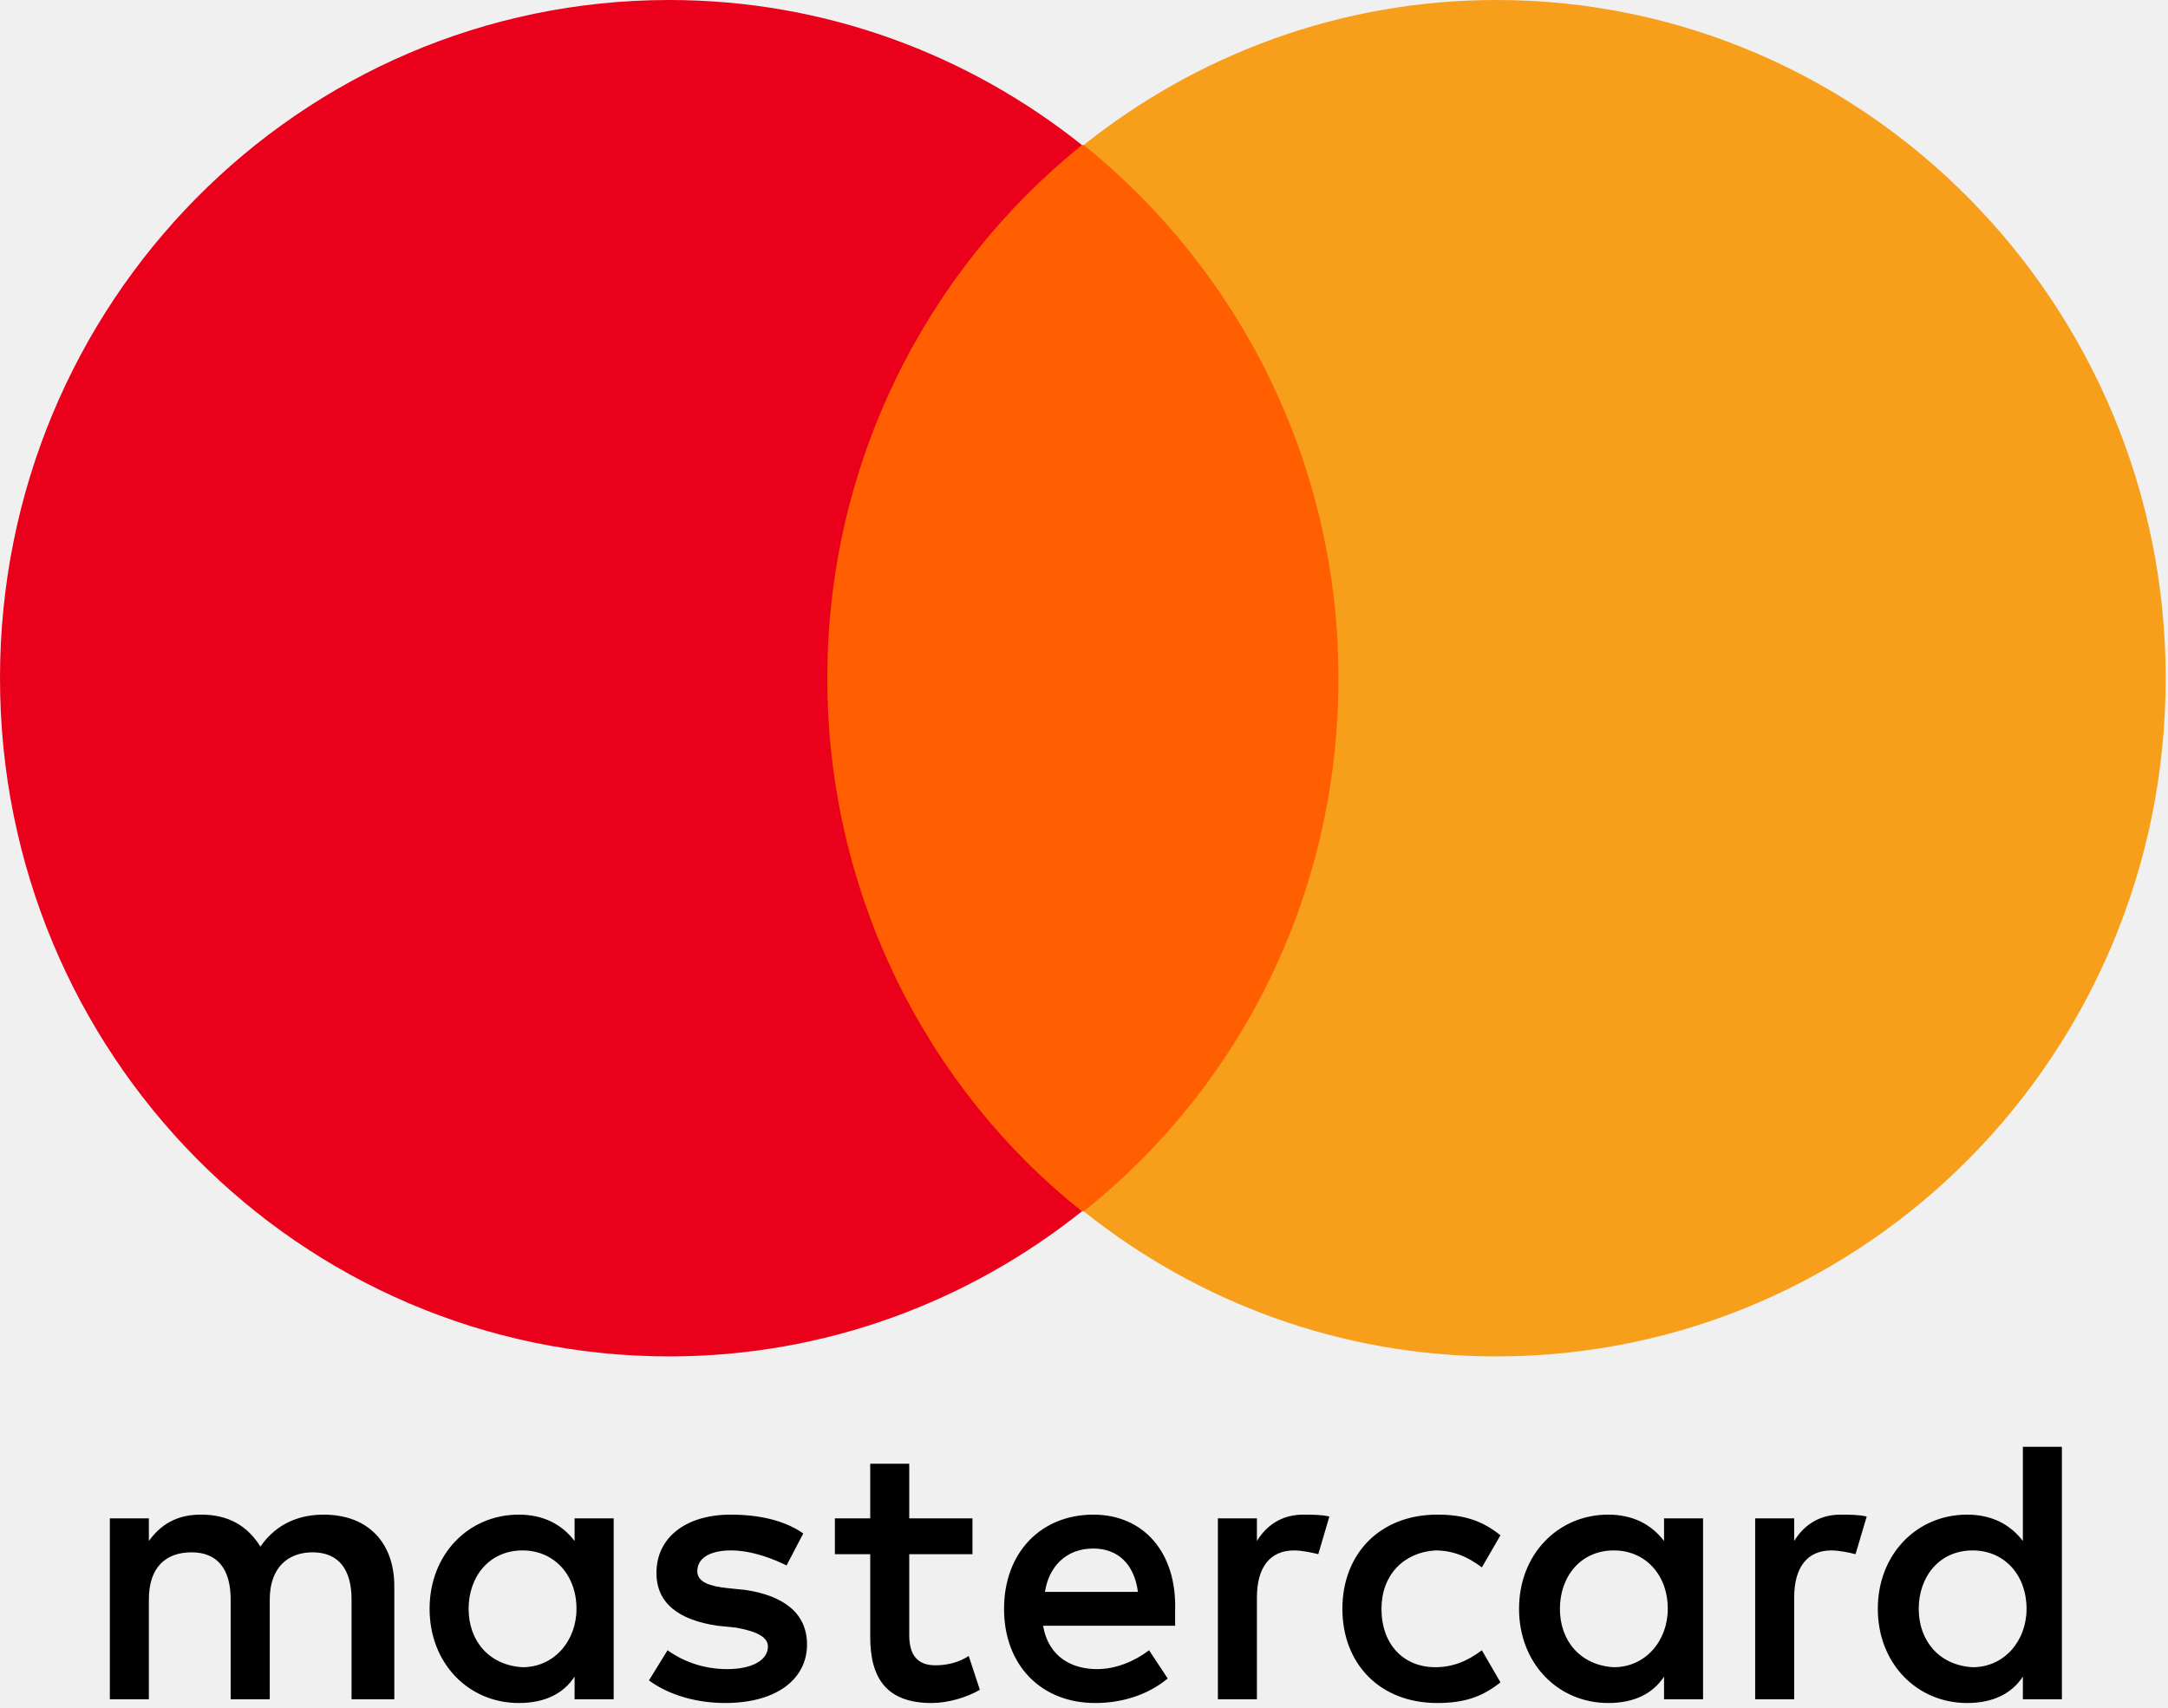
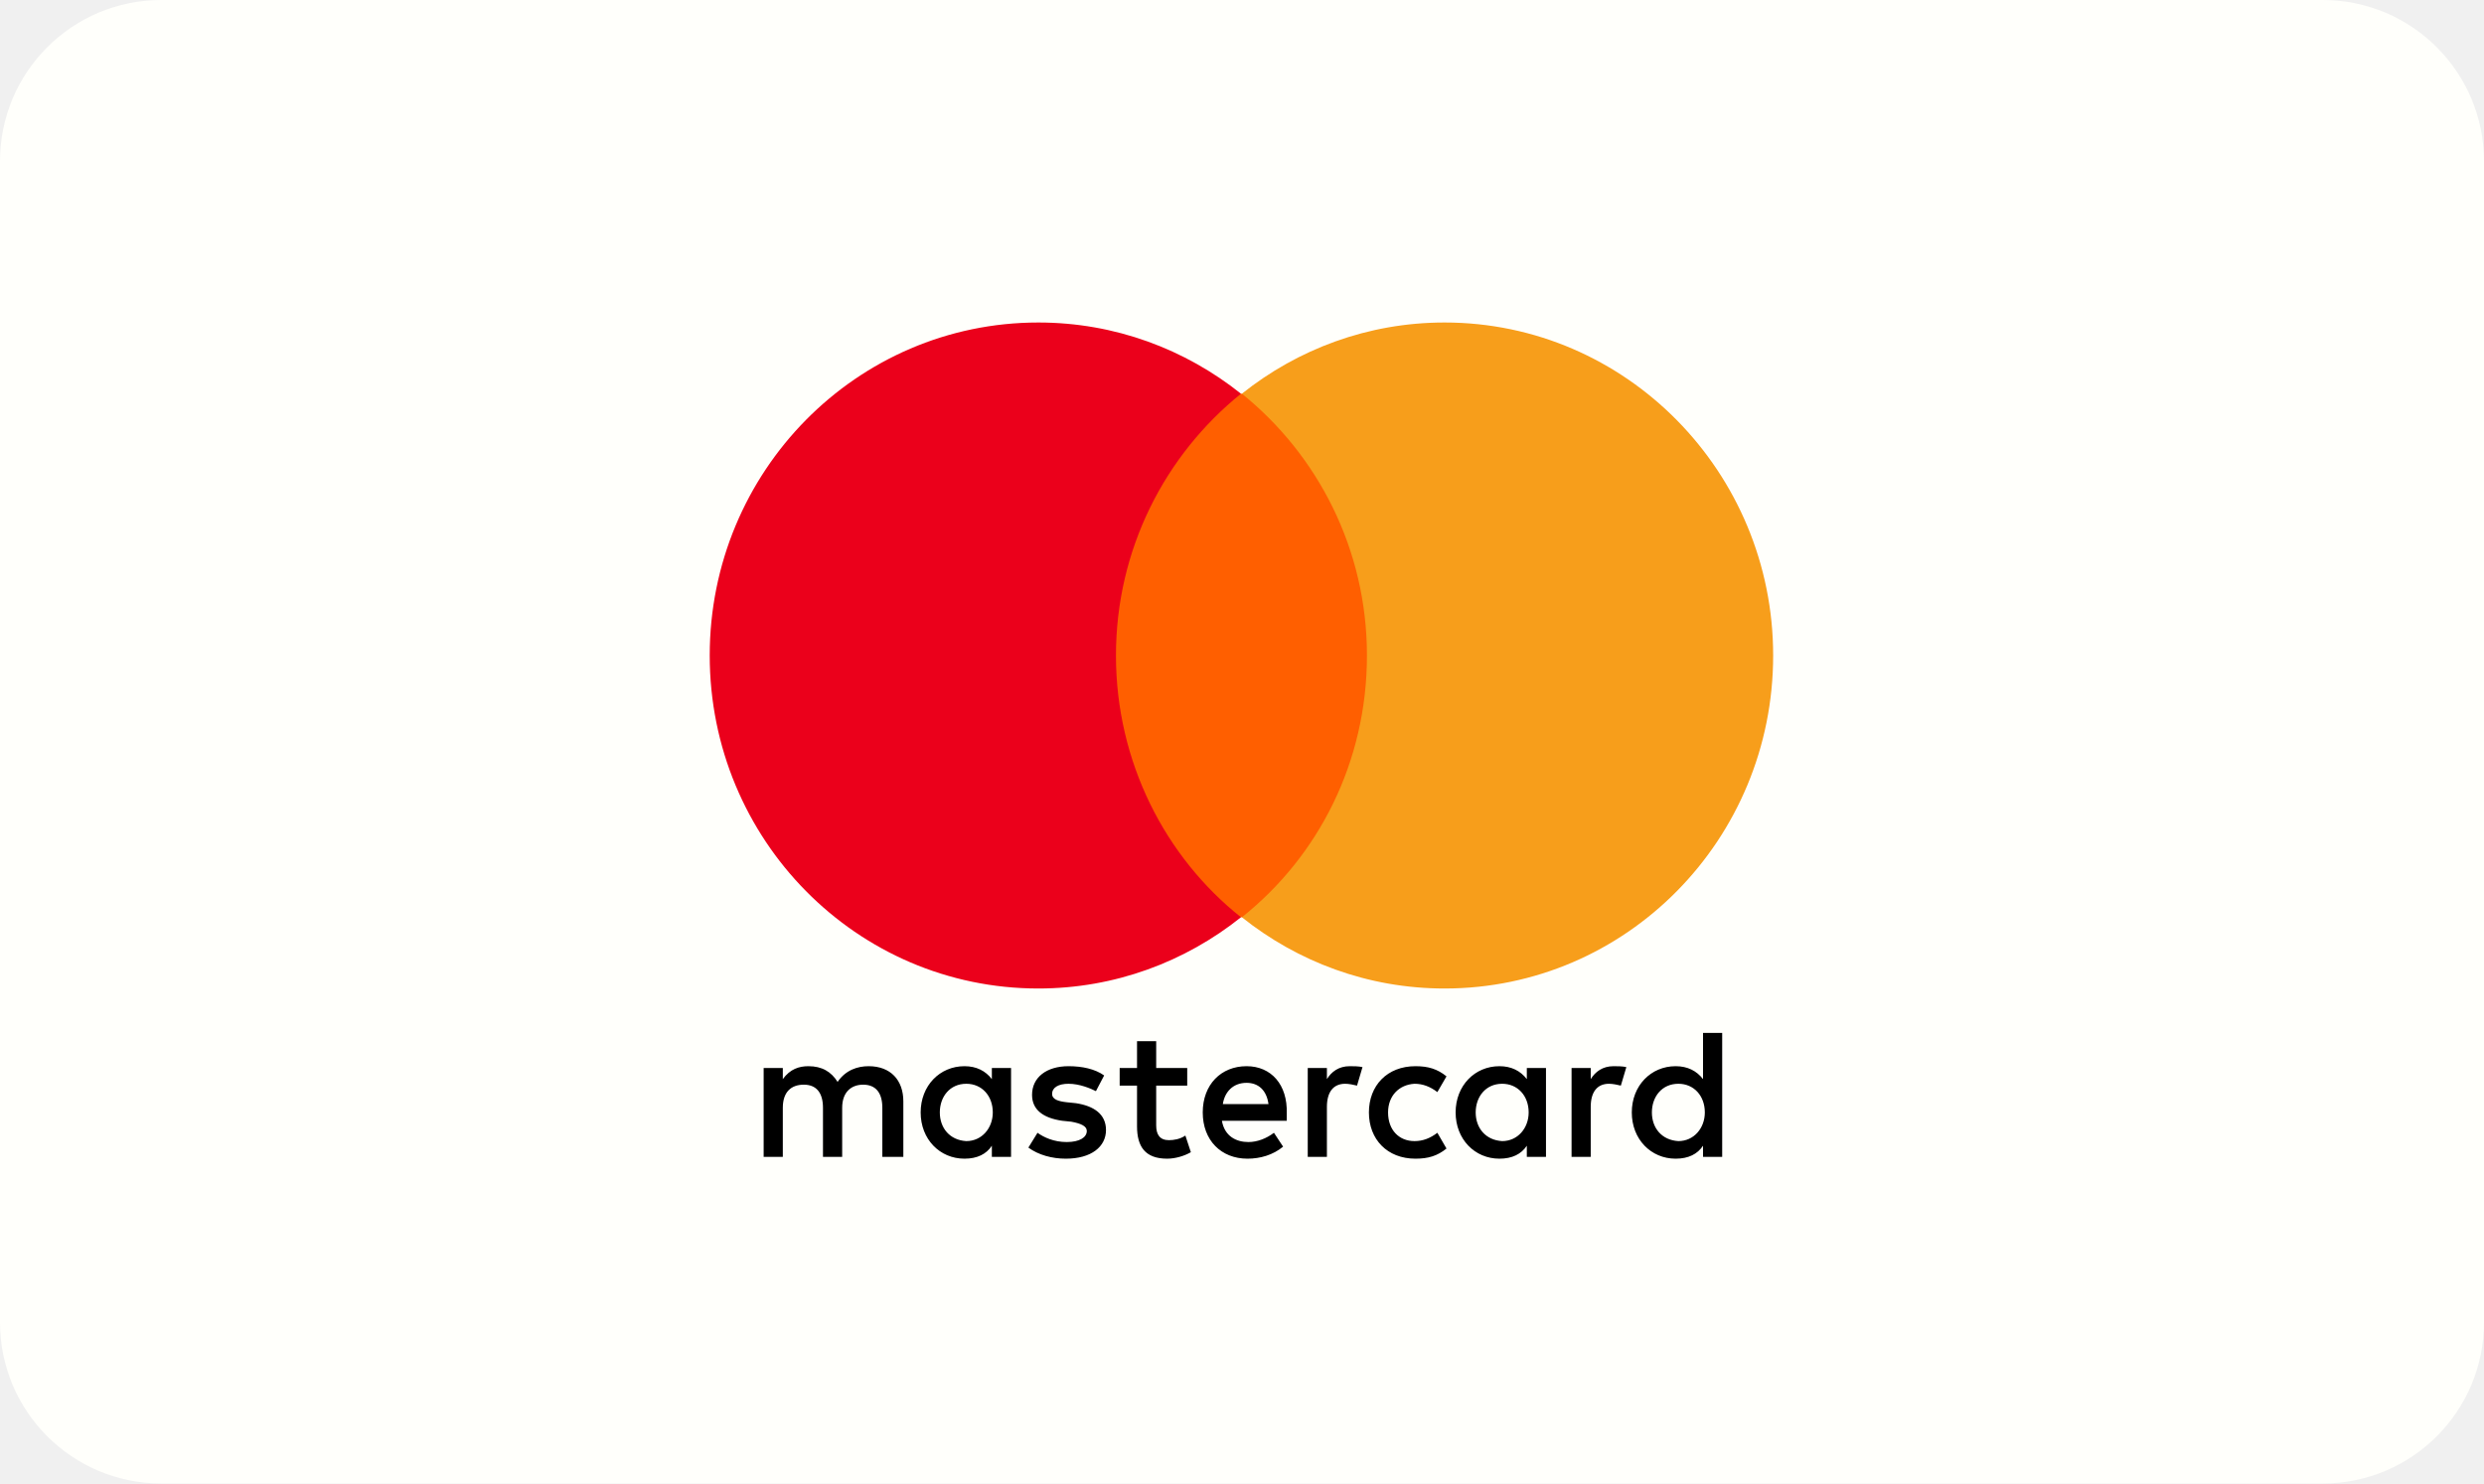
- <svg xmlns="http://www.w3.org/2000/svg" width="33" height="26" viewBox="0 0 33 26" fill="none">
-   <g clip-path="url(#clip0_947_3116)">
-     <path d="M6.002 25.871V24.15C6.002 23.49 5.605 23.06 4.926 23.06C4.587 23.06 4.219 23.175 3.964 23.547C3.766 23.232 3.483 23.06 3.059 23.06C2.775 23.06 2.493 23.146 2.266 23.461V23.117H1.672V25.871H2.266V24.351C2.266 23.863 2.521 23.634 2.917 23.634C3.313 23.634 3.511 23.892 3.511 24.351V25.871H4.106V24.351C4.106 23.863 4.388 23.634 4.756 23.634C5.153 23.634 5.351 23.892 5.351 24.351V25.871H6.002ZM14.802 23.117H13.84V22.285H13.246V23.117H12.708V23.662H13.246V24.924C13.246 25.555 13.5 25.928 14.18 25.928C14.434 25.928 14.717 25.842 14.915 25.727L14.745 25.211C14.576 25.326 14.378 25.354 14.236 25.354C13.953 25.354 13.84 25.182 13.84 24.895V23.662H14.802V23.117ZM19.839 23.06C19.5 23.06 19.273 23.232 19.132 23.461V23.117H18.538V25.871H19.132V24.322C19.132 23.863 19.33 23.605 19.698 23.605C19.811 23.605 19.953 23.634 20.066 23.662L20.235 23.089C20.122 23.06 19.953 23.06 19.839 23.06V23.06ZM12.227 23.347C11.944 23.146 11.548 23.06 11.123 23.06C10.444 23.06 9.992 23.404 9.992 23.949C9.992 24.408 10.331 24.666 10.925 24.752L11.208 24.781C11.52 24.838 11.689 24.924 11.689 25.068C11.689 25.268 11.463 25.412 11.067 25.412C10.671 25.412 10.359 25.268 10.161 25.125L9.878 25.584C10.19 25.813 10.614 25.928 11.039 25.928C11.831 25.928 12.284 25.555 12.284 25.039C12.284 24.551 11.916 24.293 11.35 24.207L11.067 24.178C10.812 24.15 10.614 24.092 10.614 23.92C10.614 23.72 10.812 23.605 11.123 23.605C11.463 23.605 11.803 23.748 11.972 23.834L12.227 23.347ZM28.017 23.06C27.678 23.06 27.451 23.232 27.31 23.461V23.117H26.716V25.871H27.31V24.322C27.31 23.863 27.508 23.605 27.876 23.605C27.989 23.605 28.131 23.634 28.244 23.662L28.414 23.089C28.3 23.06 28.131 23.06 28.017 23.06ZM20.433 24.494C20.433 25.326 20.999 25.928 21.877 25.928C22.273 25.928 22.556 25.842 22.839 25.613L22.556 25.125C22.329 25.297 22.103 25.383 21.848 25.383C21.367 25.383 21.028 25.039 21.028 24.494C21.028 23.978 21.367 23.634 21.848 23.605C22.103 23.605 22.329 23.691 22.556 23.863L22.839 23.375C22.556 23.146 22.273 23.06 21.877 23.06C20.999 23.06 20.433 23.662 20.433 24.494ZM25.923 24.494V23.117H25.329V23.461C25.131 23.203 24.848 23.06 24.48 23.06C23.716 23.06 23.122 23.662 23.122 24.494C23.122 25.326 23.716 25.928 24.48 25.928C24.876 25.928 25.159 25.785 25.329 25.526V25.871H25.923V24.494ZM23.744 24.494C23.744 24.006 24.056 23.605 24.565 23.605C25.046 23.605 25.386 23.978 25.386 24.494C25.386 24.982 25.046 25.383 24.565 25.383C24.056 25.354 23.744 24.982 23.744 24.494ZM16.642 23.06C15.849 23.06 15.283 23.634 15.283 24.494C15.283 25.354 15.849 25.928 16.67 25.928C17.066 25.928 17.462 25.813 17.774 25.555L17.491 25.125C17.264 25.297 16.981 25.412 16.698 25.412C16.33 25.412 15.962 25.24 15.877 24.752H17.887V24.523C17.915 23.634 17.406 23.06 16.642 23.06ZM16.642 23.576C17.009 23.576 17.264 23.806 17.321 24.236H15.906C15.962 23.863 16.217 23.576 16.642 23.576ZM31.385 24.494V22.027H30.791V23.461C30.593 23.203 30.31 23.06 29.942 23.06C29.178 23.06 28.583 23.662 28.583 24.494C28.583 25.326 29.178 25.928 29.942 25.928C30.338 25.928 30.621 25.785 30.791 25.526V25.871H31.385V24.494ZM29.206 24.494C29.206 24.006 29.517 23.605 30.027 23.605C30.508 23.605 30.847 23.978 30.847 24.494C30.847 24.982 30.508 25.383 30.027 25.383C29.517 25.354 29.206 24.982 29.206 24.494ZM9.341 24.494V23.117H8.746V23.461C8.548 23.203 8.265 23.06 7.897 23.06C7.133 23.06 6.539 23.662 6.539 24.494C6.539 25.326 7.133 25.928 7.897 25.928C8.294 25.928 8.577 25.785 8.746 25.526V25.871H9.341V24.494ZM7.133 24.494C7.133 24.006 7.445 23.605 7.954 23.605C8.435 23.605 8.775 23.978 8.775 24.494C8.775 24.982 8.435 25.383 7.954 25.383C7.445 25.354 7.133 24.982 7.133 24.494Z" fill="black" />
-     <path d="M12.027 2.208H20.941V18.442H12.027V2.208Z" fill="#FF5F00" />
-     <path d="M12.593 10.325C12.593 7.027 14.121 4.101 16.469 2.208C14.743 0.832 12.565 0 10.188 0C4.556 0 0 4.618 0 10.325C0 16.033 4.556 20.651 10.187 20.651C12.564 20.651 14.743 19.819 16.469 18.442C14.121 16.578 12.593 13.624 12.593 10.325Z" fill="#EB001B" />
-     <path d="M32.965 10.325C32.965 16.033 28.41 20.651 22.778 20.651C20.401 20.651 18.222 19.819 16.496 18.442C18.873 16.549 20.373 13.624 20.373 10.325C20.373 7.027 18.845 4.101 16.496 2.208C18.222 0.832 20.401 0 22.778 0C28.41 0 32.965 4.646 32.965 10.325Z" fill="#F79E1B" />
+ <svg xmlns="http://www.w3.org/2000/svg" width="77" height="46" viewBox="0 0 77 46" fill="none">
+   <rect width="77" height="46" rx="5" fill="#FFFFFB" />
+   <g clip-path="url(#clip0_947_3342)">
+     <path d="M28.002 35.871V34.15C28.002 33.49 27.605 33.06 26.926 33.06C26.587 33.06 26.219 33.175 25.964 33.547C25.766 33.232 25.483 33.06 25.058 33.06C24.775 33.06 24.493 33.146 24.266 33.461V33.117H23.672V35.871H24.266V34.35C24.266 33.863 24.521 33.633 24.917 33.633C25.313 33.633 25.511 33.892 25.511 34.35V35.871H26.106V34.35C26.106 33.863 26.388 33.633 26.756 33.633C27.153 33.633 27.351 33.892 27.351 34.35V35.871H28.002ZM36.802 33.117H35.84V32.285H35.246V33.117H34.708V33.662H35.246V34.924C35.246 35.555 35.5 35.928 36.18 35.928C36.434 35.928 36.717 35.842 36.915 35.727L36.745 35.211C36.576 35.326 36.378 35.354 36.236 35.354C35.953 35.354 35.84 35.182 35.84 34.895V33.662H36.802V33.117ZM41.839 33.06C41.5 33.06 41.273 33.232 41.132 33.461V33.117H40.538V35.871H41.132V34.322C41.132 33.863 41.33 33.605 41.698 33.605C41.811 33.605 41.953 33.634 42.066 33.662L42.235 33.089C42.122 33.06 41.953 33.06 41.839 33.06V33.06ZM34.227 33.347C33.944 33.146 33.548 33.06 33.123 33.06C32.444 33.06 31.992 33.404 31.992 33.949C31.992 34.408 32.331 34.666 32.925 34.752L33.208 34.781C33.52 34.838 33.689 34.924 33.689 35.068C33.689 35.268 33.463 35.412 33.067 35.412C32.671 35.412 32.359 35.268 32.161 35.125L31.878 35.584C32.19 35.813 32.614 35.928 33.038 35.928C33.831 35.928 34.284 35.555 34.284 35.039C34.284 34.551 33.916 34.293 33.35 34.207L33.067 34.178C32.812 34.15 32.614 34.092 32.614 33.92C32.614 33.72 32.812 33.605 33.123 33.605C33.463 33.605 33.803 33.748 33.972 33.834L34.227 33.347ZM50.017 33.06C49.678 33.06 49.452 33.232 49.31 33.461V33.117H48.716V35.871H49.31V34.322C49.31 33.863 49.508 33.605 49.876 33.605C49.989 33.605 50.131 33.634 50.244 33.662L50.414 33.089C50.3 33.06 50.131 33.06 50.017 33.06ZM42.434 34.494C42.434 35.326 42.999 35.928 43.877 35.928C44.273 35.928 44.556 35.842 44.839 35.613L44.556 35.125C44.33 35.297 44.103 35.383 43.848 35.383C43.367 35.383 43.028 35.039 43.028 34.494C43.028 33.978 43.367 33.633 43.848 33.605C44.103 33.605 44.33 33.691 44.556 33.863L44.839 33.375C44.556 33.146 44.273 33.06 43.877 33.06C42.999 33.06 42.434 33.662 42.434 34.494ZM47.923 34.494V33.117H47.329V33.461C47.131 33.203 46.848 33.06 46.48 33.06C45.716 33.06 45.122 33.662 45.122 34.494C45.122 35.326 45.716 35.928 46.48 35.928C46.876 35.928 47.159 35.785 47.329 35.526V35.871H47.923V34.494ZM45.744 34.494C45.744 34.006 46.056 33.605 46.565 33.605C47.046 33.605 47.386 33.978 47.386 34.494C47.386 34.981 47.046 35.383 46.565 35.383C46.056 35.354 45.744 34.981 45.744 34.494ZM38.642 33.06C37.849 33.06 37.283 33.633 37.283 34.494C37.283 35.354 37.849 35.928 38.67 35.928C39.066 35.928 39.462 35.813 39.774 35.555L39.49 35.125C39.264 35.297 38.981 35.412 38.698 35.412C38.33 35.412 37.962 35.24 37.877 34.752H39.887V34.523C39.915 33.633 39.406 33.06 38.642 33.06ZM38.642 33.576C39.009 33.576 39.264 33.806 39.321 34.236H37.906C37.962 33.863 38.217 33.576 38.642 33.576ZM53.385 34.494V32.027H52.791V33.461C52.593 33.203 52.31 33.06 51.942 33.06C51.178 33.06 50.583 33.662 50.583 34.494C50.583 35.326 51.178 35.928 51.942 35.928C52.338 35.928 52.621 35.785 52.791 35.526V35.871H53.385V34.494ZM51.206 34.494C51.206 34.006 51.517 33.605 52.027 33.605C52.508 33.605 52.847 33.978 52.847 34.494C52.847 34.981 52.508 35.383 52.027 35.383C51.517 35.354 51.206 34.981 51.206 34.494ZM31.341 34.494V33.117H30.746V33.461C30.548 33.203 30.265 33.06 29.897 33.06C29.133 33.06 28.539 33.662 28.539 34.494C28.539 35.326 29.133 35.928 29.897 35.928C30.294 35.928 30.577 35.785 30.746 35.526V35.871H31.341V34.494ZM29.133 34.494C29.133 34.006 29.445 33.605 29.954 33.605C30.435 33.605 30.775 33.978 30.775 34.494C30.775 34.981 30.435 35.383 29.954 35.383C29.445 35.354 29.133 34.981 29.133 34.494Z" fill="black" />
+     <path d="M34.027 12.208H42.941V28.442H34.027V12.208Z" fill="#FF5F00" />
+     <path d="M34.593 20.325C34.593 17.027 36.121 14.101 38.469 12.208C36.743 10.832 34.565 10 32.188 10C26.556 10 22 14.618 22 20.325C22 26.033 26.556 30.651 32.187 30.651C34.564 30.651 36.743 29.819 38.469 28.442C36.121 26.578 34.593 23.624 34.593 20.325Z" fill="#EB001B" />
+     <path d="M54.965 20.325C54.965 26.033 50.41 30.651 44.778 30.651C42.401 30.651 40.222 29.819 38.496 28.442C40.873 26.549 42.373 23.624 42.373 20.325C42.373 17.027 40.845 14.101 38.496 12.208C40.222 10.832 42.401 10 44.778 10C50.41 10 54.965 14.646 54.965 20.325Z" fill="#F79E1B" />
  </g>
  <defs>
-     <clipPath id="clip0_947_3116">
-       <rect width="33" height="26" fill="white" />
+     <clipPath id="clip0_947_3342">
+       <rect width="33" height="26" fill="white" transform="translate(22 10)" />
    </clipPath>
  </defs>
</svg>
